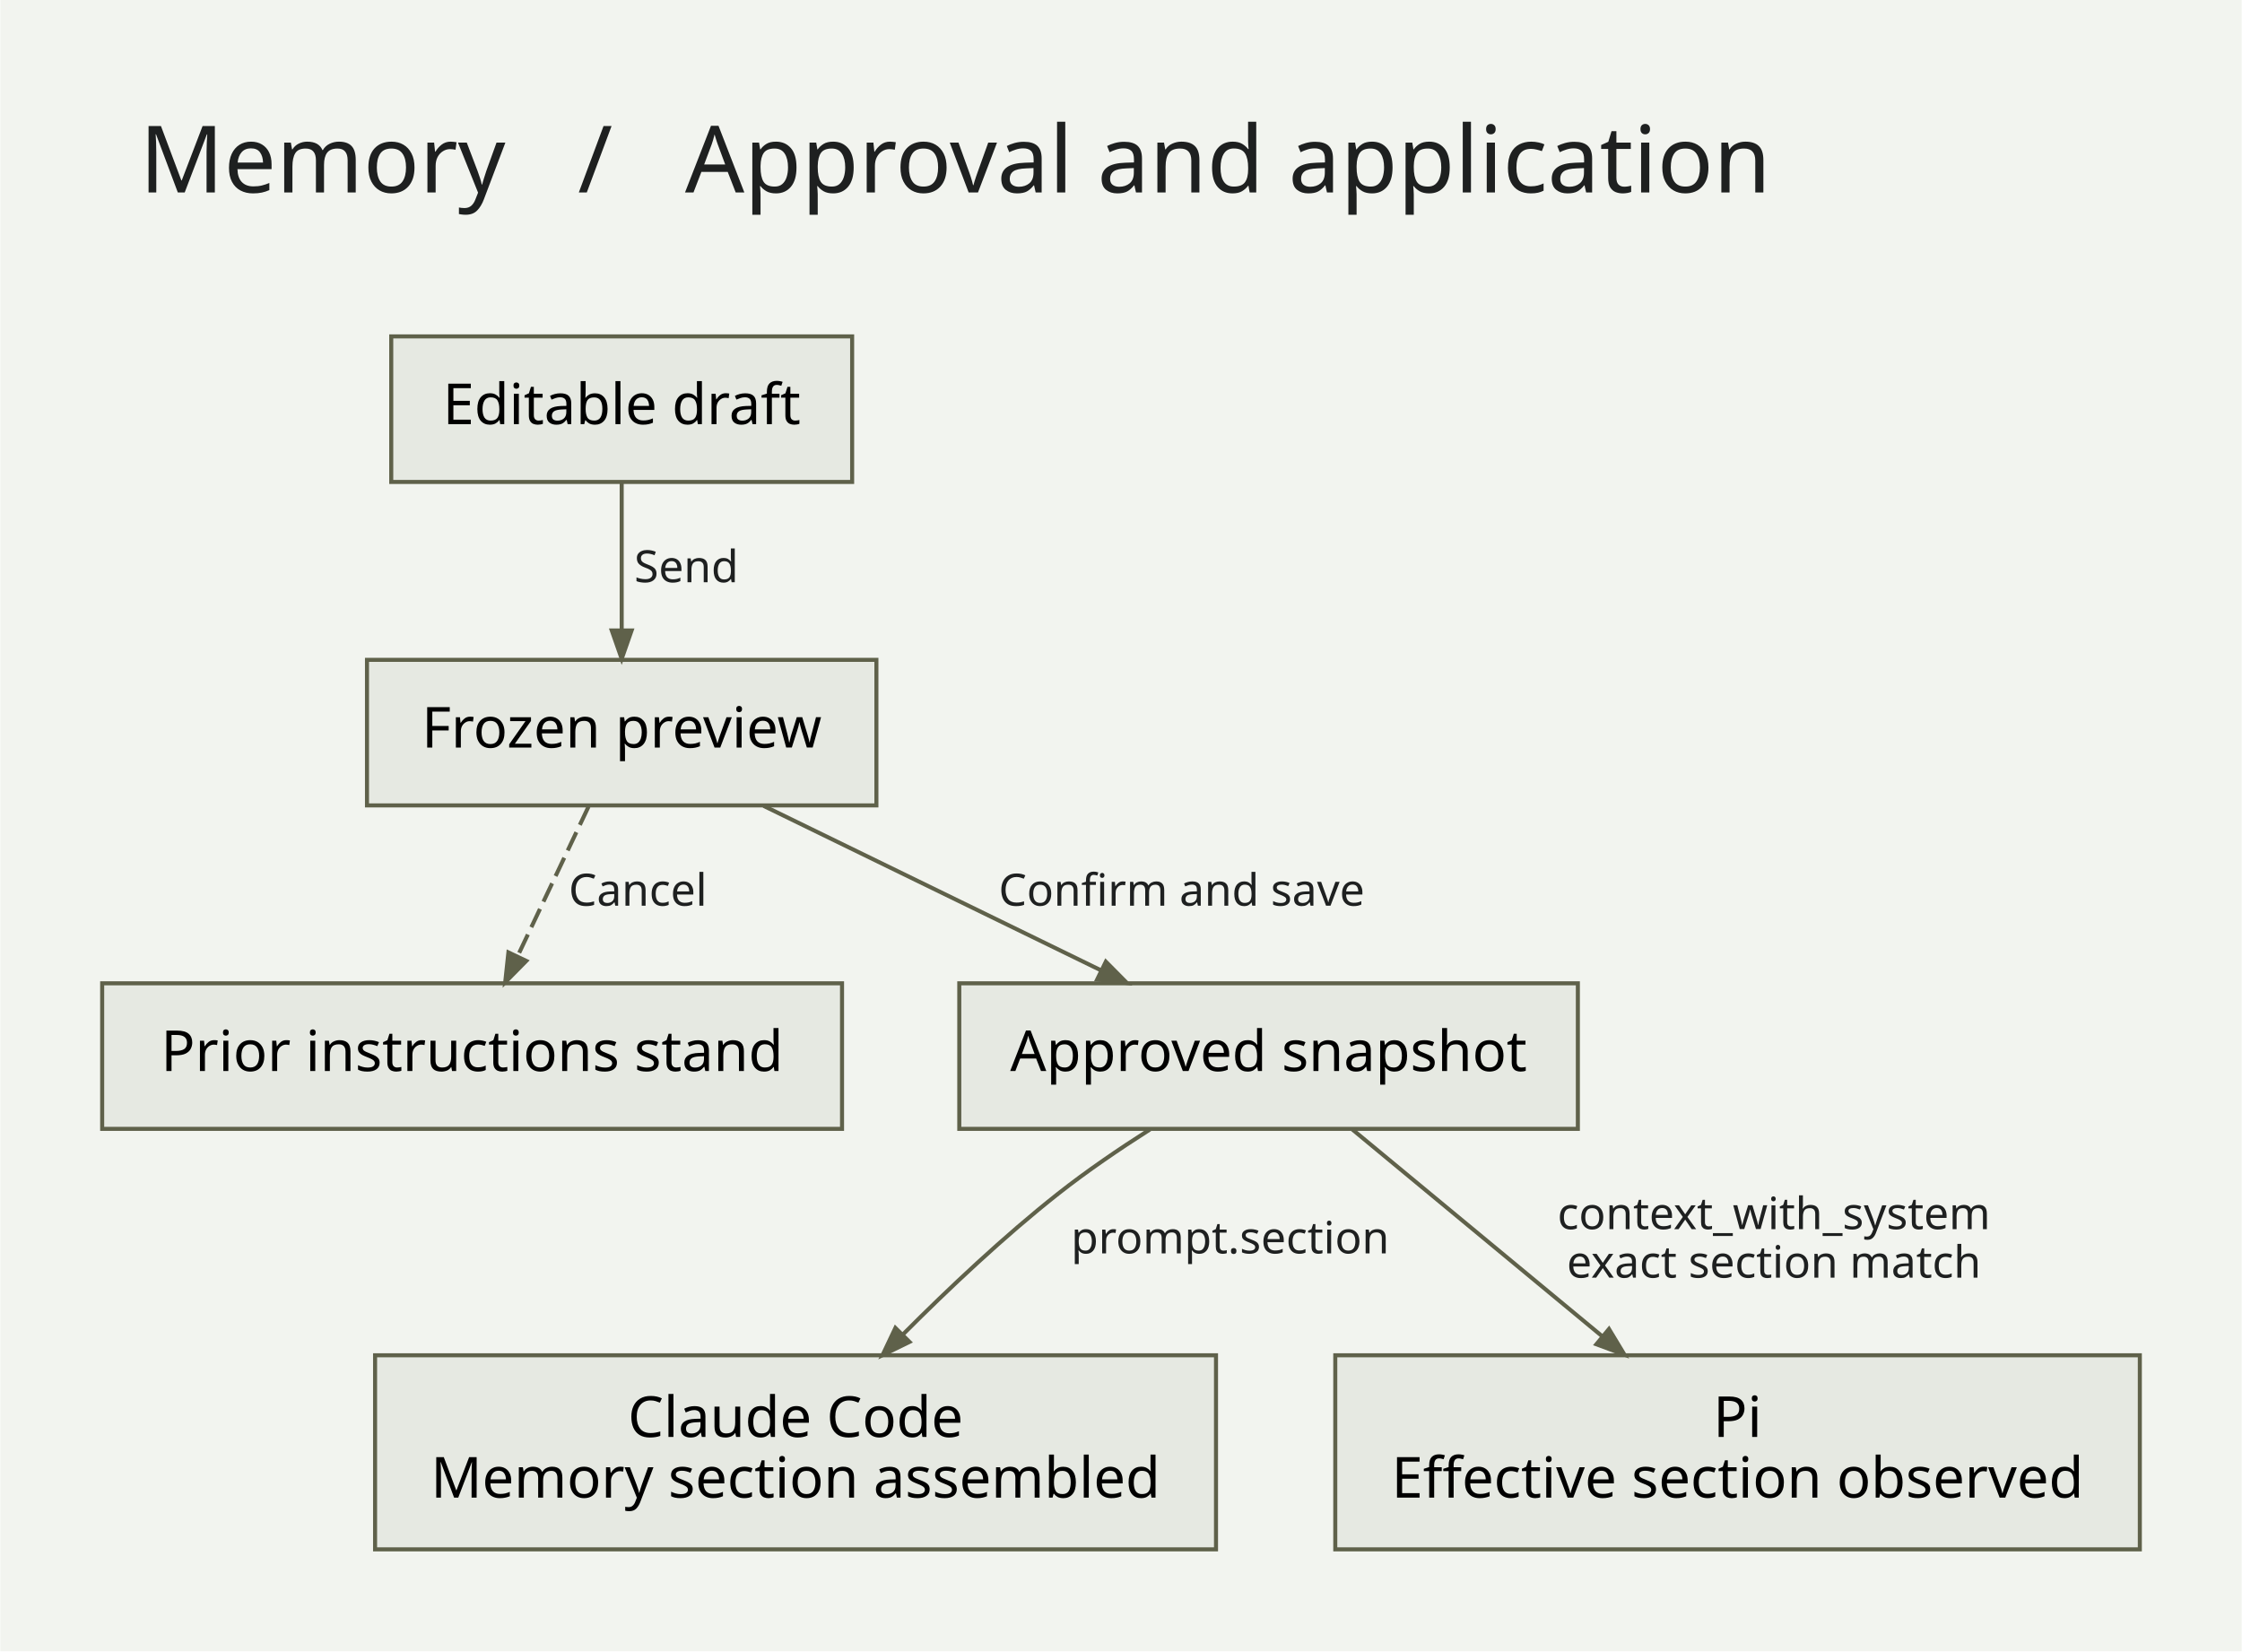
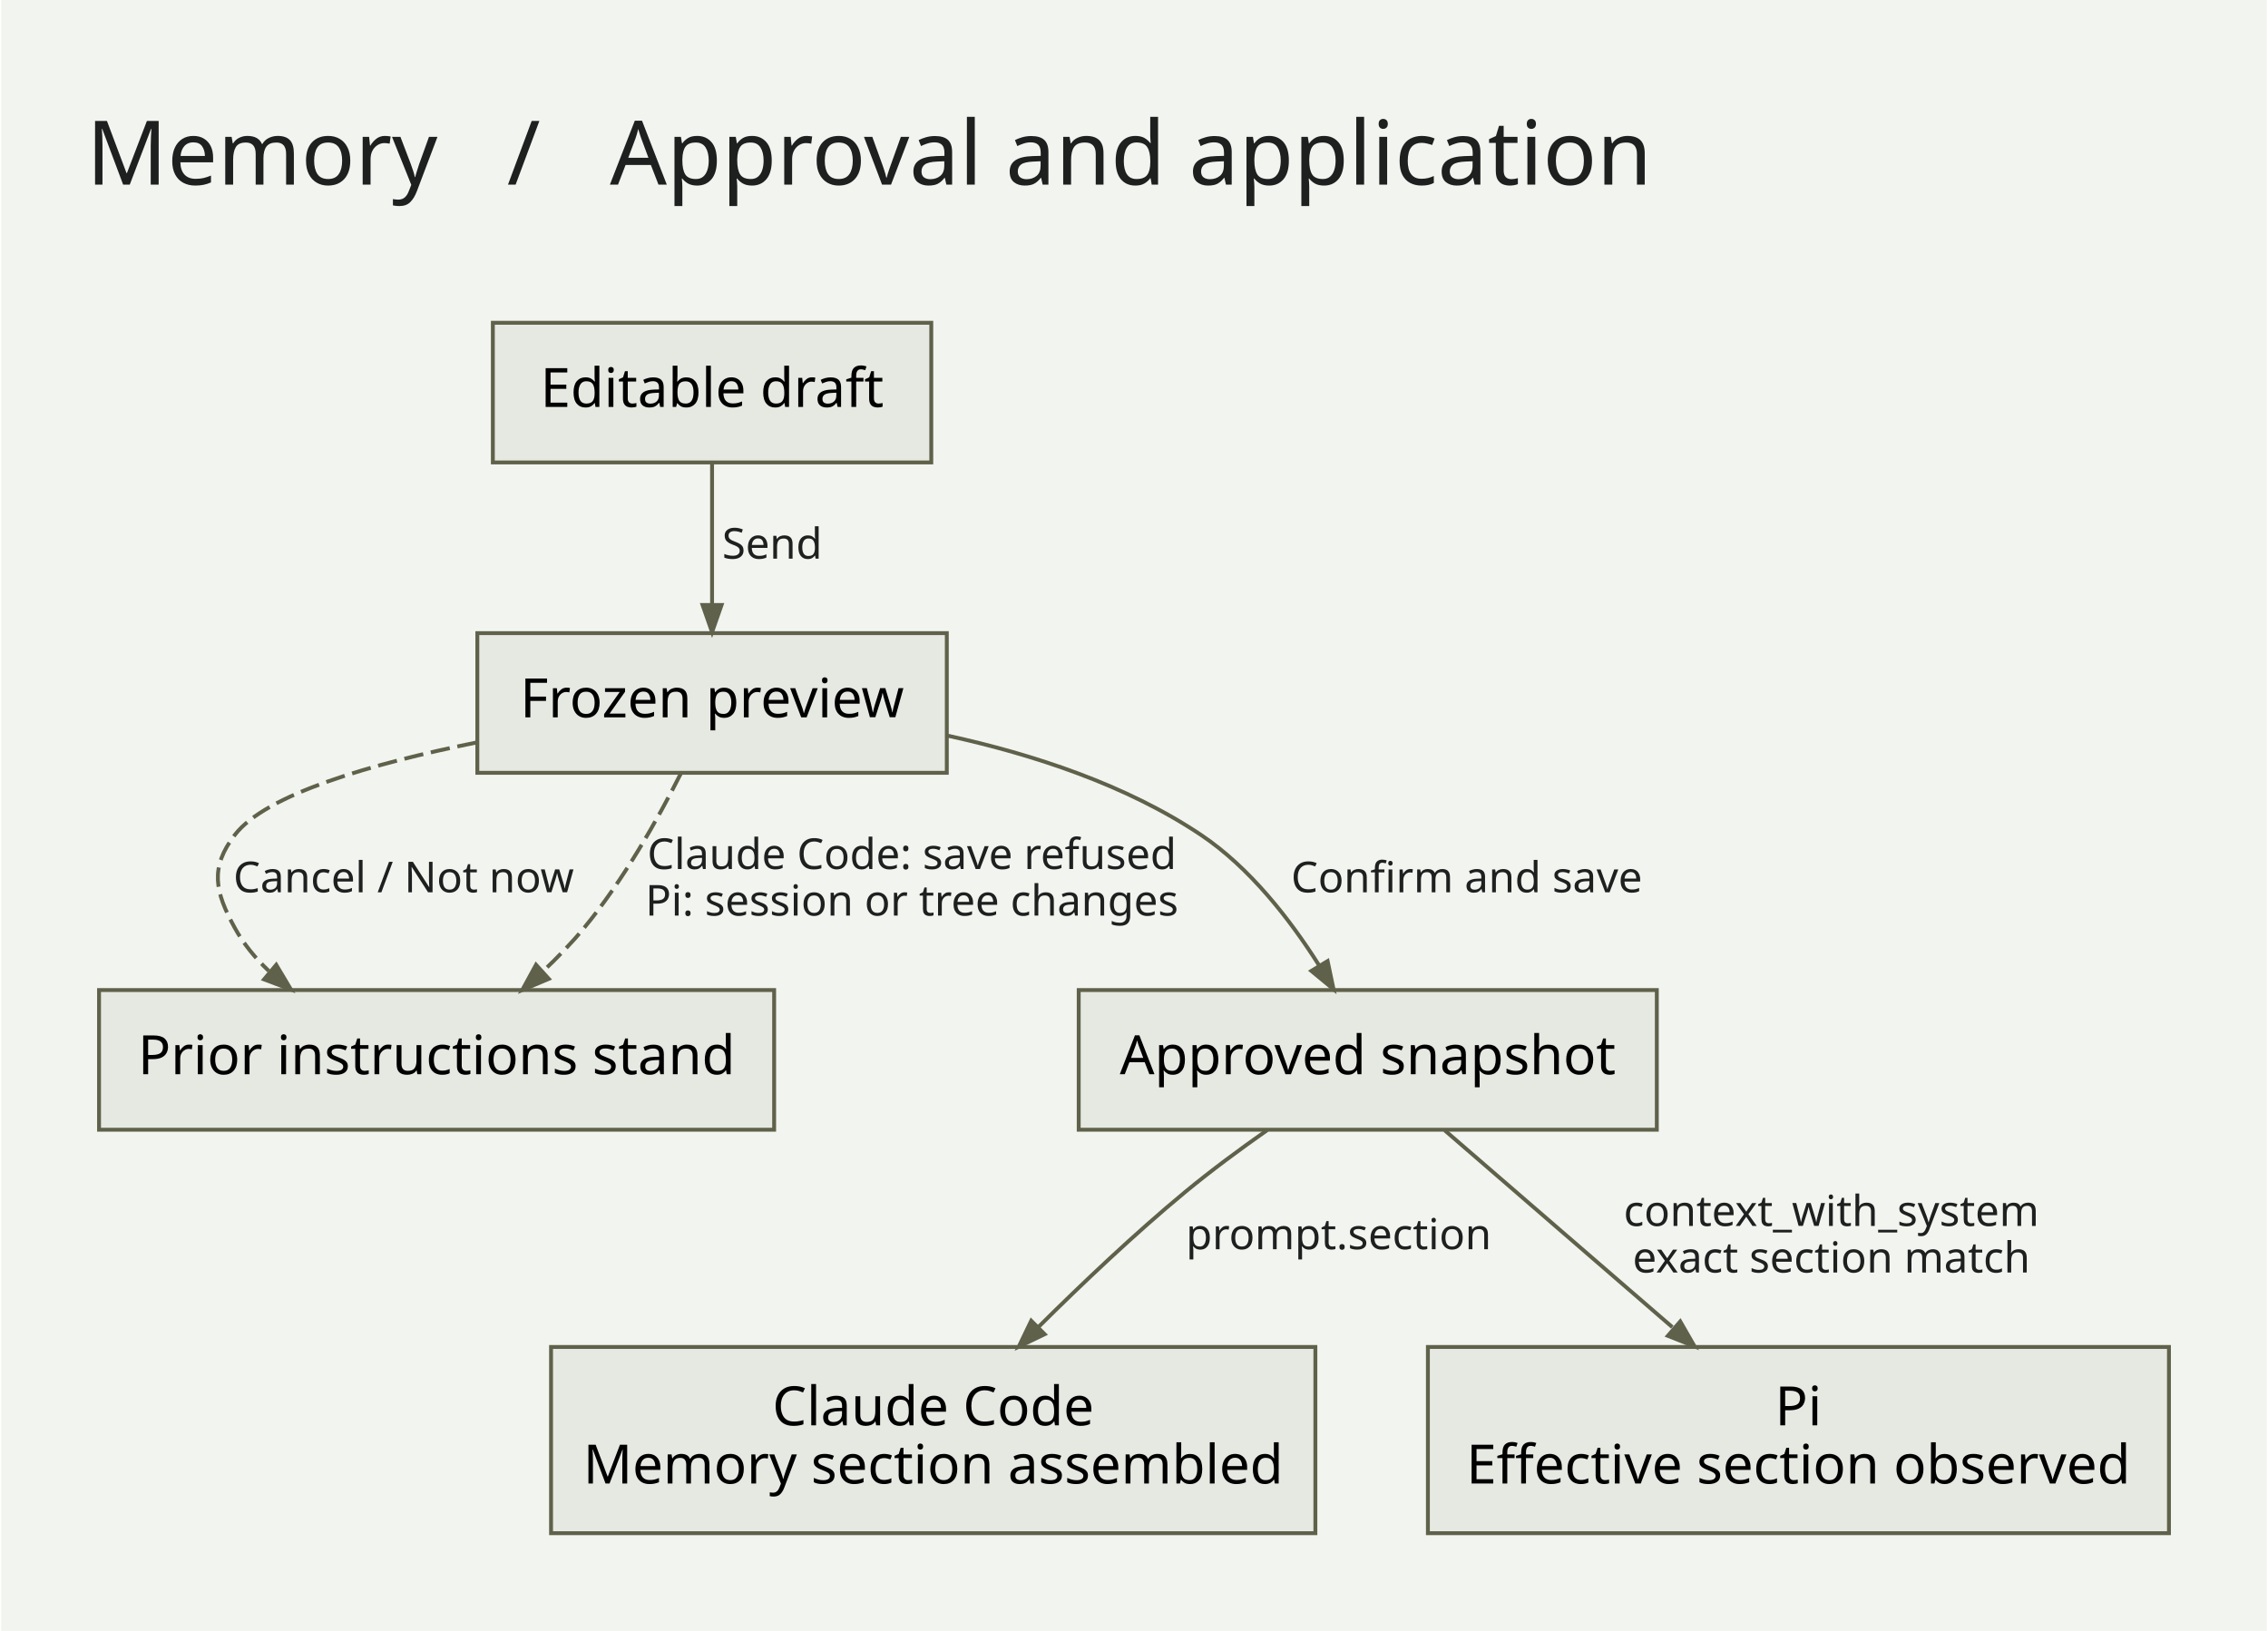
- <svg xmlns="http://www.w3.org/2000/svg" width="554pt" height="408pt" viewBox="0.00 0.00 554.40 408.40">
-   <g id="graph0" class="graph" transform="scale(1 1) rotate(0) translate(25.2 383.2)">
-     <polygon fill="#f2f4ef" stroke="transparent" points="-25.2,25.2 -25.2,-383.2 529.2,-383.2 529.2,25.2 -25.2,25.2" />
-     <text text-anchor="middle" x="211" y="-335.6" font-family="IBM Plex Sans" font-size="23.00" fill="#1e2020">Memory   /   Approval and application</text>
-     <text text-anchor="middle" x="211" y="-310.6" font-family="IBM Plex Sans" font-size="23.00" fill="#1e2020"> </text>
+ <svg xmlns="http://www.w3.org/2000/svg" width="584pt" height="420pt" viewBox="0.00 0.00 583.90 420.40">
+   <g id="graph0" class="graph" transform="scale(1 1) rotate(0) translate(25.2 395.2)">
+     <polygon fill="#f2f4ef" stroke="transparent" points="-25.2,25.2 -25.2,-395.2 558.7,-395.2 558.7,25.2 -25.2,25.2" />
+     <text text-anchor="middle" x="198.5" y="-347.6" font-family="IBM Plex Sans" font-size="23.00" fill="#1e2020">Memory   /   Approval and application</text>
+     <text text-anchor="middle" x="198.5" y="-322.6" font-family="IBM Plex Sans" font-size="23.00" fill="#1e2020"> </text>
    <g id="node1" class="node">
-       <polygon fill="#e6e9e2" stroke="#5f614a" points="185.5,-300 71.5,-300 71.5,-264 185.5,-264 185.5,-300" />
-       <text text-anchor="middle" x="128.5" y="-278.3" font-family="IBM Plex Sans" font-size="14.00">Editable draft</text>
+       <polygon fill="#e6e9e2" stroke="#5f614a" points="214.5,-312 101.5,-312 101.5,-276 214.5,-276 214.5,-312" />
+       <text text-anchor="middle" x="158" y="-290.3" font-family="IBM Plex Sans" font-size="14.00">Editable draft</text>
    </g>
    <g id="node2" class="node">
-       <polygon fill="#e6e9e2" stroke="#5f614a" points="191.5,-220 65.5,-220 65.5,-184 191.5,-184 191.5,-220" />
-       <text text-anchor="middle" x="128.5" y="-198.3" font-family="IBM Plex Sans" font-size="14.00">Frozen preview</text>
+       <polygon fill="#e6e9e2" stroke="#5f614a" points="218.5,-232 97.5,-232 97.5,-196 218.5,-196 218.5,-232" />
+       <text text-anchor="middle" x="158" y="-210.3" font-family="IBM Plex Sans" font-size="14.00">Frozen preview</text>
    </g>
    <g id="edge1" class="edge">
-       <path fill="none" stroke="#5f614a" d="M128.5,-263.69C128.5,-252.98 128.5,-239.08 128.5,-227.29" />
-       <polygon fill="#5f614a" stroke="#5f614a" points="130.95,-227.26 128.5,-220.26 126.05,-227.26 130.95,-227.26" />
-       <text text-anchor="middle" x="144.5" y="-239.2" font-family="IBM Plex Sans" font-size="11.00" fill="#1e2020">  Send</text>
+       <path fill="none" stroke="#5f614a" d="M158,-275.69C158,-264.98 158,-251.08 158,-239.29" />
+       <polygon fill="#5f614a" stroke="#5f614a" points="160.45,-239.26 158,-232.26 155.55,-239.26 160.45,-239.26" />
+       <text text-anchor="middle" x="173.5" y="-251.2" font-family="IBM Plex Sans" font-size="11.00" fill="#1e2020">  Send</text>
    </g>
    <g id="node3" class="node">
-       <polygon fill="#e6e9e2" stroke="#5f614a" points="183,-140 0,-140 0,-104 183,-104 183,-140" />
-       <text text-anchor="middle" x="91.5" y="-118.3" font-family="IBM Plex Sans" font-size="14.00">Prior instructions stand</text>
+       <polygon fill="#e6e9e2" stroke="#5f614a" points="174,-140 0,-140 0,-104 174,-104 174,-140" />
+       <text text-anchor="middle" x="87" y="-118.3" font-family="IBM Plex Sans" font-size="14.00">Prior instructions stand</text>
    </g>
    <g id="edge2" class="edge">
-       <path fill="none" stroke="#5f614a" stroke-dasharray="5,2" d="M120.29,-183.69C115.12,-172.78 108.37,-158.56 102.71,-146.62" />
-       <polygon fill="#5f614a" stroke="#5f614a" points="104.9,-145.54 99.69,-140.26 100.48,-147.64 104.9,-145.54" />
-       <text text-anchor="middle" x="132.5" y="-159.2" font-family="IBM Plex Sans" font-size="11.00" fill="#1e2020">  Cancel</text>
+       <path fill="none" stroke="#5f614a" stroke-dasharray="5,2" d="M97.24,-203.8C70.38,-198.37 43.04,-190.48 35,-180 28.51,-171.54 29.86,-165.35 35,-156 37.26,-151.88 40.29,-148.2 43.74,-144.94" />
+       <polygon fill="#5f614a" stroke="#5f614a" points="45.67,-146.51 49.46,-140.14 42.53,-142.75 45.67,-146.51" />
+       <text text-anchor="middle" x="78.5" y="-165.2" font-family="IBM Plex Sans" font-size="11.00" fill="#1e2020">  Cancel / Not now</text>
+     </g>
+     <g id="edge3" class="edge">
+       <path fill="none" stroke="#5f614a" stroke-dasharray="5,2" d="M149.96,-195.84C143.98,-184.01 135.12,-168.26 125,-156 121.79,-152.11 118.09,-148.29 114.29,-144.72" />
+       <polygon fill="#5f614a" stroke="#5f614a" points="115.92,-142.89 109.08,-140.01 112.63,-146.52 115.92,-142.89" />
+       <text text-anchor="middle" x="209.5" y="-171.2" font-family="IBM Plex Sans" font-size="11.00" fill="#1e2020">  Claude Code: save refused</text>
+       <text text-anchor="middle" x="209.5" y="-159.2" font-family="IBM Plex Sans" font-size="11.00" fill="#1e2020">  Pi: session or tree changes</text>
    </g>
    <g id="node4" class="node">
-       <polygon fill="#e6e9e2" stroke="#5f614a" points="365,-140 212,-140 212,-104 365,-104 365,-140" />
-       <text text-anchor="middle" x="288.5" y="-118.3" font-family="IBM Plex Sans" font-size="14.00">Approved snapshot</text>
+       <polygon fill="#e6e9e2" stroke="#5f614a" points="401.5,-140 252.5,-140 252.5,-104 401.5,-104 401.5,-140" />
+       <text text-anchor="middle" x="327" y="-118.3" font-family="IBM Plex Sans" font-size="14.00">Approved snapshot</text>
    </g>
-     <g id="edge3" class="edge">
-       <path fill="none" stroke="#5f614a" d="M163.61,-183.88C188.21,-171.89 221.17,-155.83 247.05,-143.21" />
-       <polygon fill="#5f614a" stroke="#5f614a" points="248.25,-145.35 253.47,-140.08 246.1,-140.94 248.25,-145.35" />
-       <text text-anchor="middle" x="267" y="-159.2" font-family="IBM Plex Sans" font-size="11.00" fill="#1e2020">  Confirm and save</text>
+     <g id="edge4" class="edge">
+       <path fill="none" stroke="#5f614a" d="M218.81,-205.55C240.71,-200.76 264.74,-192.9 284,-180 296.6,-171.56 306.98,-158.17 314.38,-146.48" />
+       <polygon fill="#5f614a" stroke="#5f614a" points="316.65,-147.47 318.18,-140.21 312.46,-144.93 316.65,-147.47" />
+       <text text-anchor="middle" x="352.5" y="-165.2" font-family="IBM Plex Sans" font-size="11.00" fill="#1e2020">  Confirm and save</text>
    </g>
    <g id="node5" class="node">
-       <polygon fill="#e6e9e2" stroke="#5f614a" points="275.5,-48 67.5,-48 67.5,0 275.5,0 275.5,-48" />
-       <text text-anchor="middle" x="171.5" y="-27.8" font-family="IBM Plex Sans" font-size="14.00">Claude Code</text>
-       <text text-anchor="middle" x="171.5" y="-12.8" font-family="IBM Plex Sans" font-size="14.00">Memory section assembled</text>
+       <polygon fill="#e6e9e2" stroke="#5f614a" points="313.5,-48 116.5,-48 116.5,0 313.5,0 313.5,-48" />
+       <text text-anchor="middle" x="215" y="-27.8" font-family="IBM Plex Sans" font-size="14.00">Claude Code</text>
+       <text text-anchor="middle" x="215" y="-12.8" font-family="IBM Plex Sans" font-size="14.00">Memory section assembled</text>
    </g>
-     <g id="edge4" class="edge">
-       <path fill="none" stroke="#5f614a" d="M259.17,-103.86C251.58,-99.03 243.55,-93.56 236.5,-88 223.12,-77.45 209.42,-64.54 198.07,-53.16" />
-       <polygon fill="#5f614a" stroke="#5f614a" points="199.68,-51.31 193.02,-48.05 196.2,-54.76 199.68,-51.31" />
-       <text text-anchor="middle" x="279" y="-73.2" font-family="IBM Plex Sans" font-size="11.00" fill="#1e2020">  prompt.section</text>
+     <g id="edge5" class="edge">
+       <path fill="none" stroke="#5f614a" d="M301.09,-103.9C294.08,-98.98 286.61,-93.46 280,-88 266.98,-77.23 253.43,-64.39 242.09,-53.12" />
+       <polygon fill="#5f614a" stroke="#5f614a" points="243.72,-51.29 237.04,-48.07 240.26,-54.76 243.72,-51.29" />
+       <text text-anchor="middle" x="319.5" y="-73.2" font-family="IBM Plex Sans" font-size="11.00" fill="#1e2020">  prompt.section</text>
    </g>
    <g id="node6" class="node">
-       <polygon fill="#e6e9e2" stroke="#5f614a" points="504,-48 305,-48 305,0 504,0 504,-48" />
-       <text text-anchor="middle" x="404.5" y="-27.8" font-family="IBM Plex Sans" font-size="14.00">Pi</text>
-       <text text-anchor="middle" x="404.5" y="-12.8" font-family="IBM Plex Sans" font-size="14.00">Effective section observed</text>
+       <polygon fill="#e6e9e2" stroke="#5f614a" points="533.5,-48 342.5,-48 342.5,0 533.5,0 533.5,-48" />
+       <text text-anchor="middle" x="438" y="-27.8" font-family="IBM Plex Sans" font-size="14.00">Pi</text>
+       <text text-anchor="middle" x="438" y="-12.8" font-family="IBM Plex Sans" font-size="14.00">Effective section observed</text>
    </g>
-     <g id="edge5" class="edge">
-       <path fill="none" stroke="#5f614a" d="M309.24,-103.84C326.39,-89.64 351.09,-69.2 371.04,-52.69" />
-       <polygon fill="#5f614a" stroke="#5f614a" points="372.7,-54.5 376.53,-48.15 369.58,-50.72 372.7,-54.5" />
-       <text text-anchor="middle" x="413.5" y="-79.2" font-family="IBM Plex Sans" font-size="11.00" fill="#1e2020">  context_with_system</text>
-       <text text-anchor="middle" x="413.5" y="-67.2" font-family="IBM Plex Sans" font-size="11.00" fill="#1e2020">  exact section match</text>
+     <g id="edge6" class="edge">
+       <path fill="none" stroke="#5f614a" d="M346.84,-103.84C363.12,-89.76 386.49,-69.55 405.49,-53.12" />
+       <polygon fill="#5f614a" stroke="#5f614a" points="407.54,-54.58 411.24,-48.15 404.34,-50.87 407.54,-54.58" />
+       <text text-anchor="middle" x="446.5" y="-79.2" font-family="IBM Plex Sans" font-size="11.00" fill="#1e2020">  context_with_system</text>
+       <text text-anchor="middle" x="446.5" y="-67.2" font-family="IBM Plex Sans" font-size="11.00" fill="#1e2020">  exact section match</text>
    </g>
  </g>
</svg>
